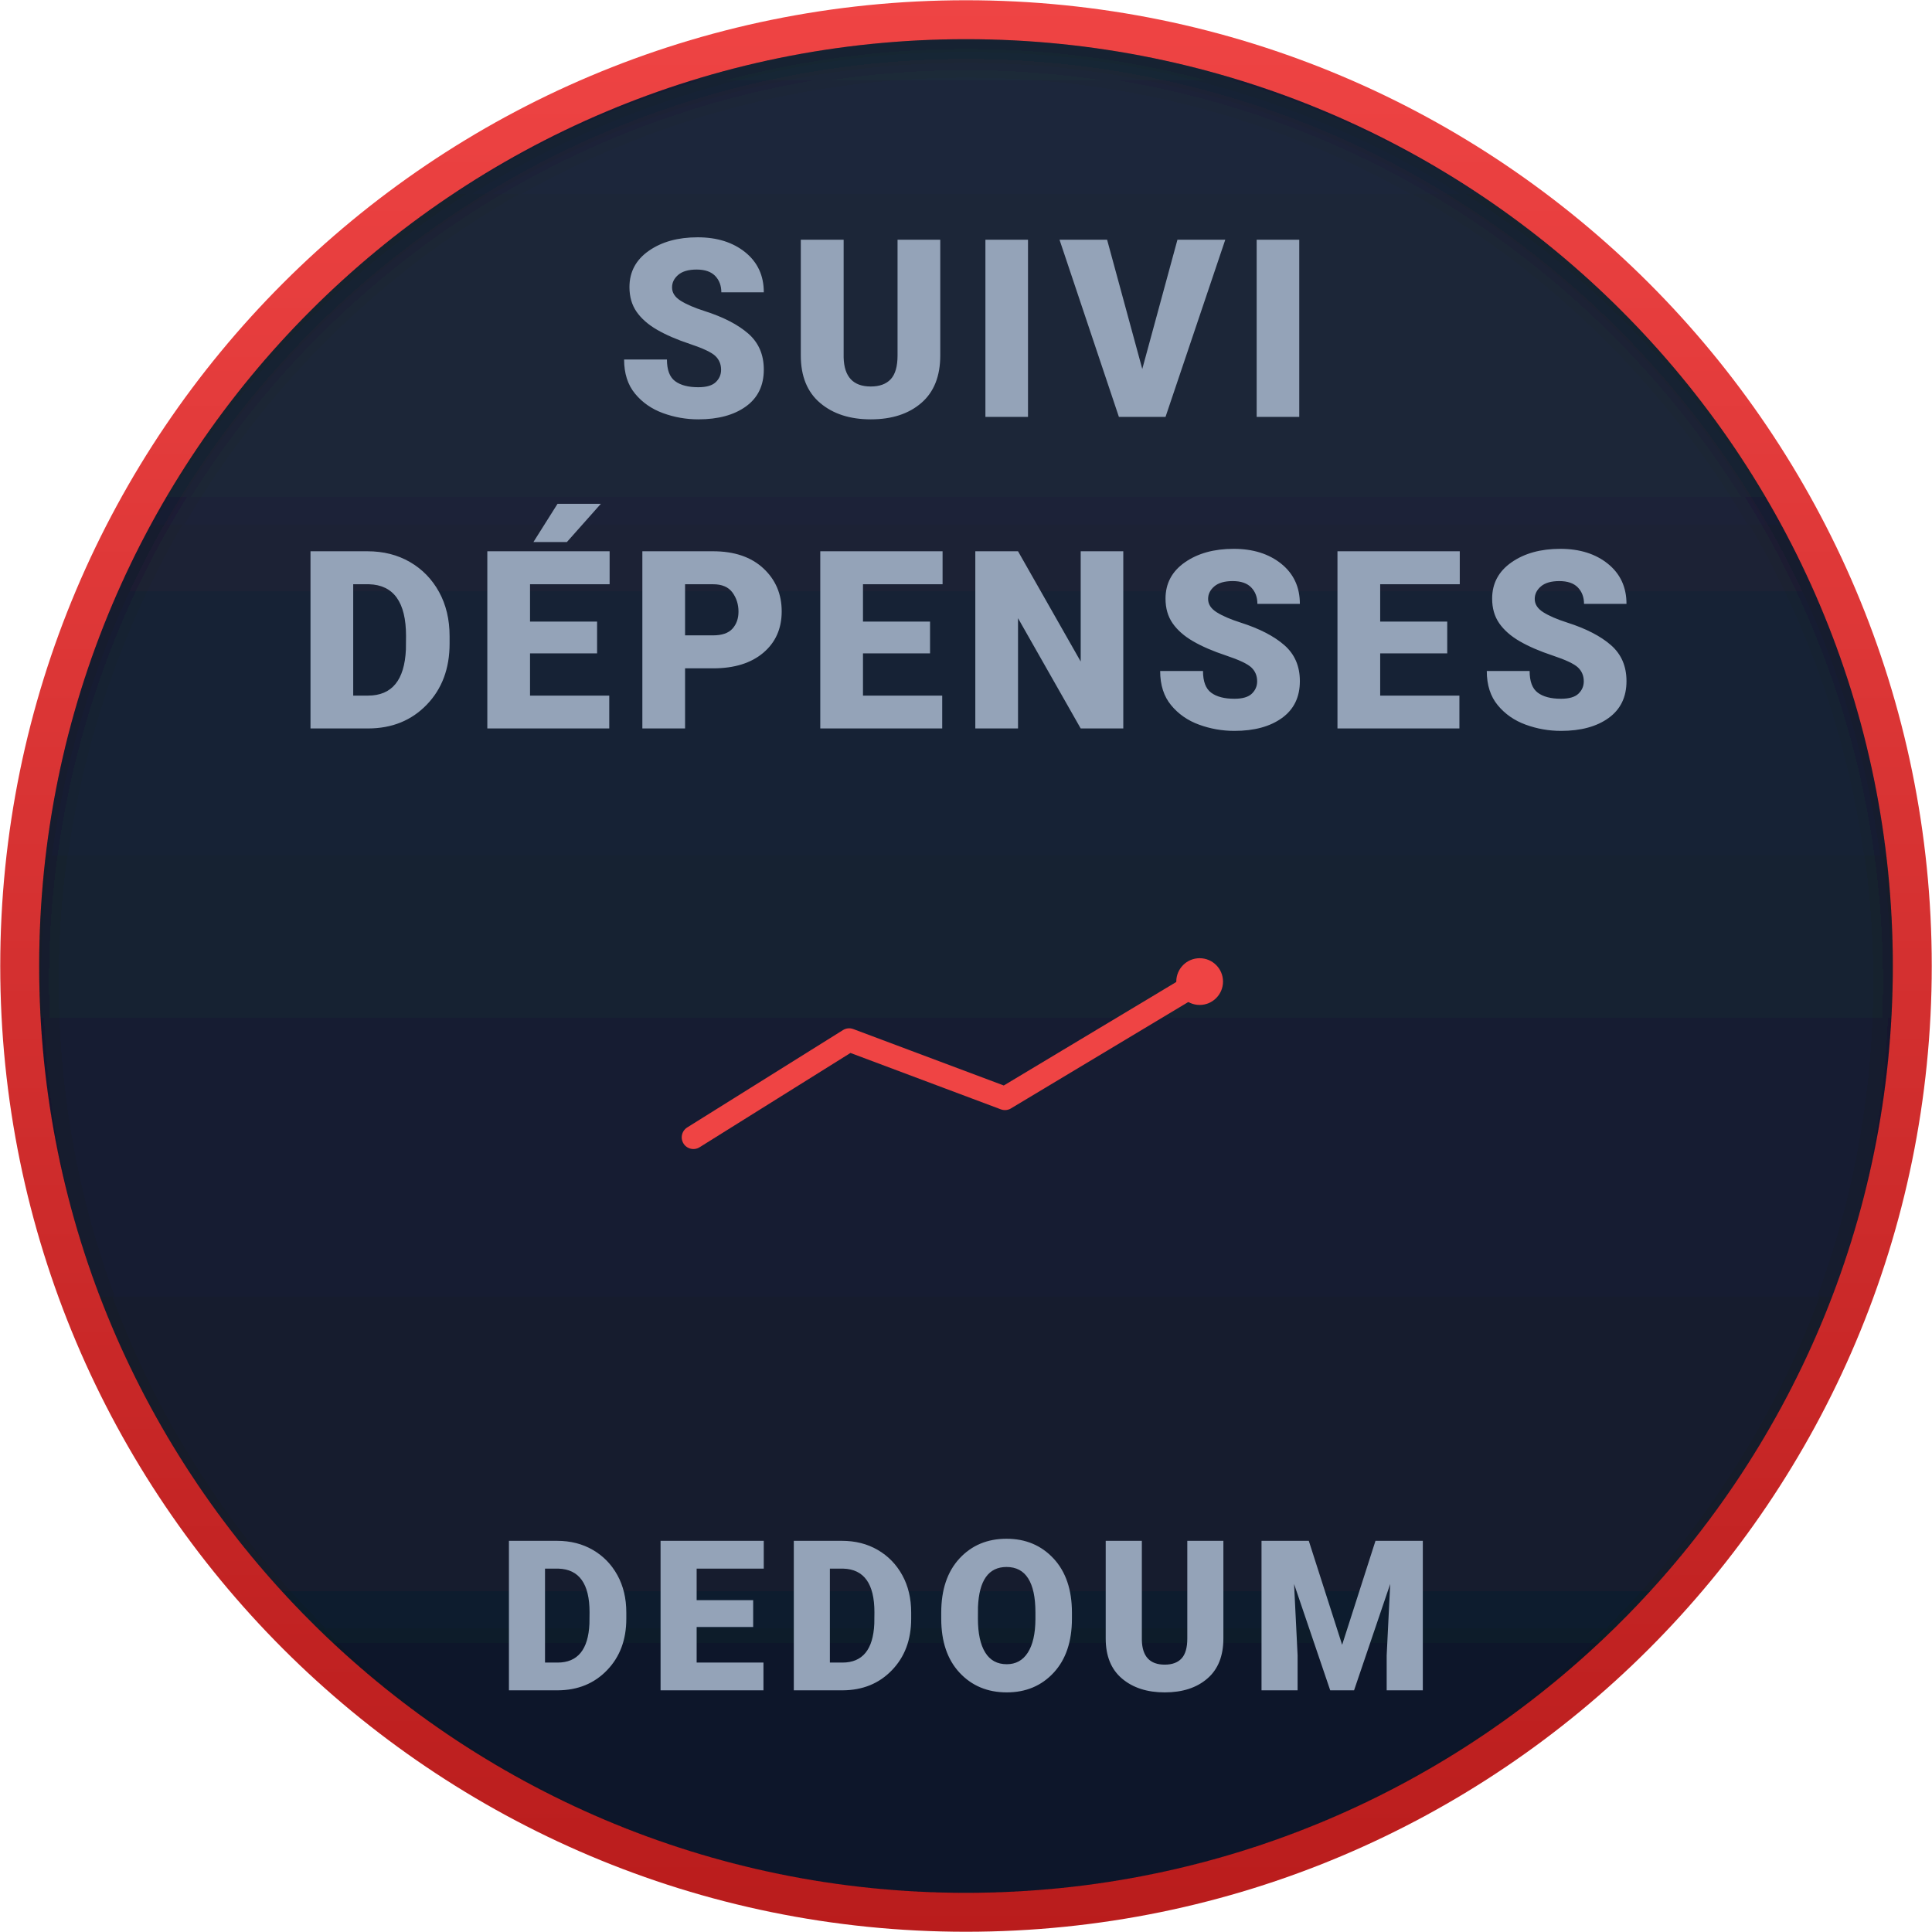
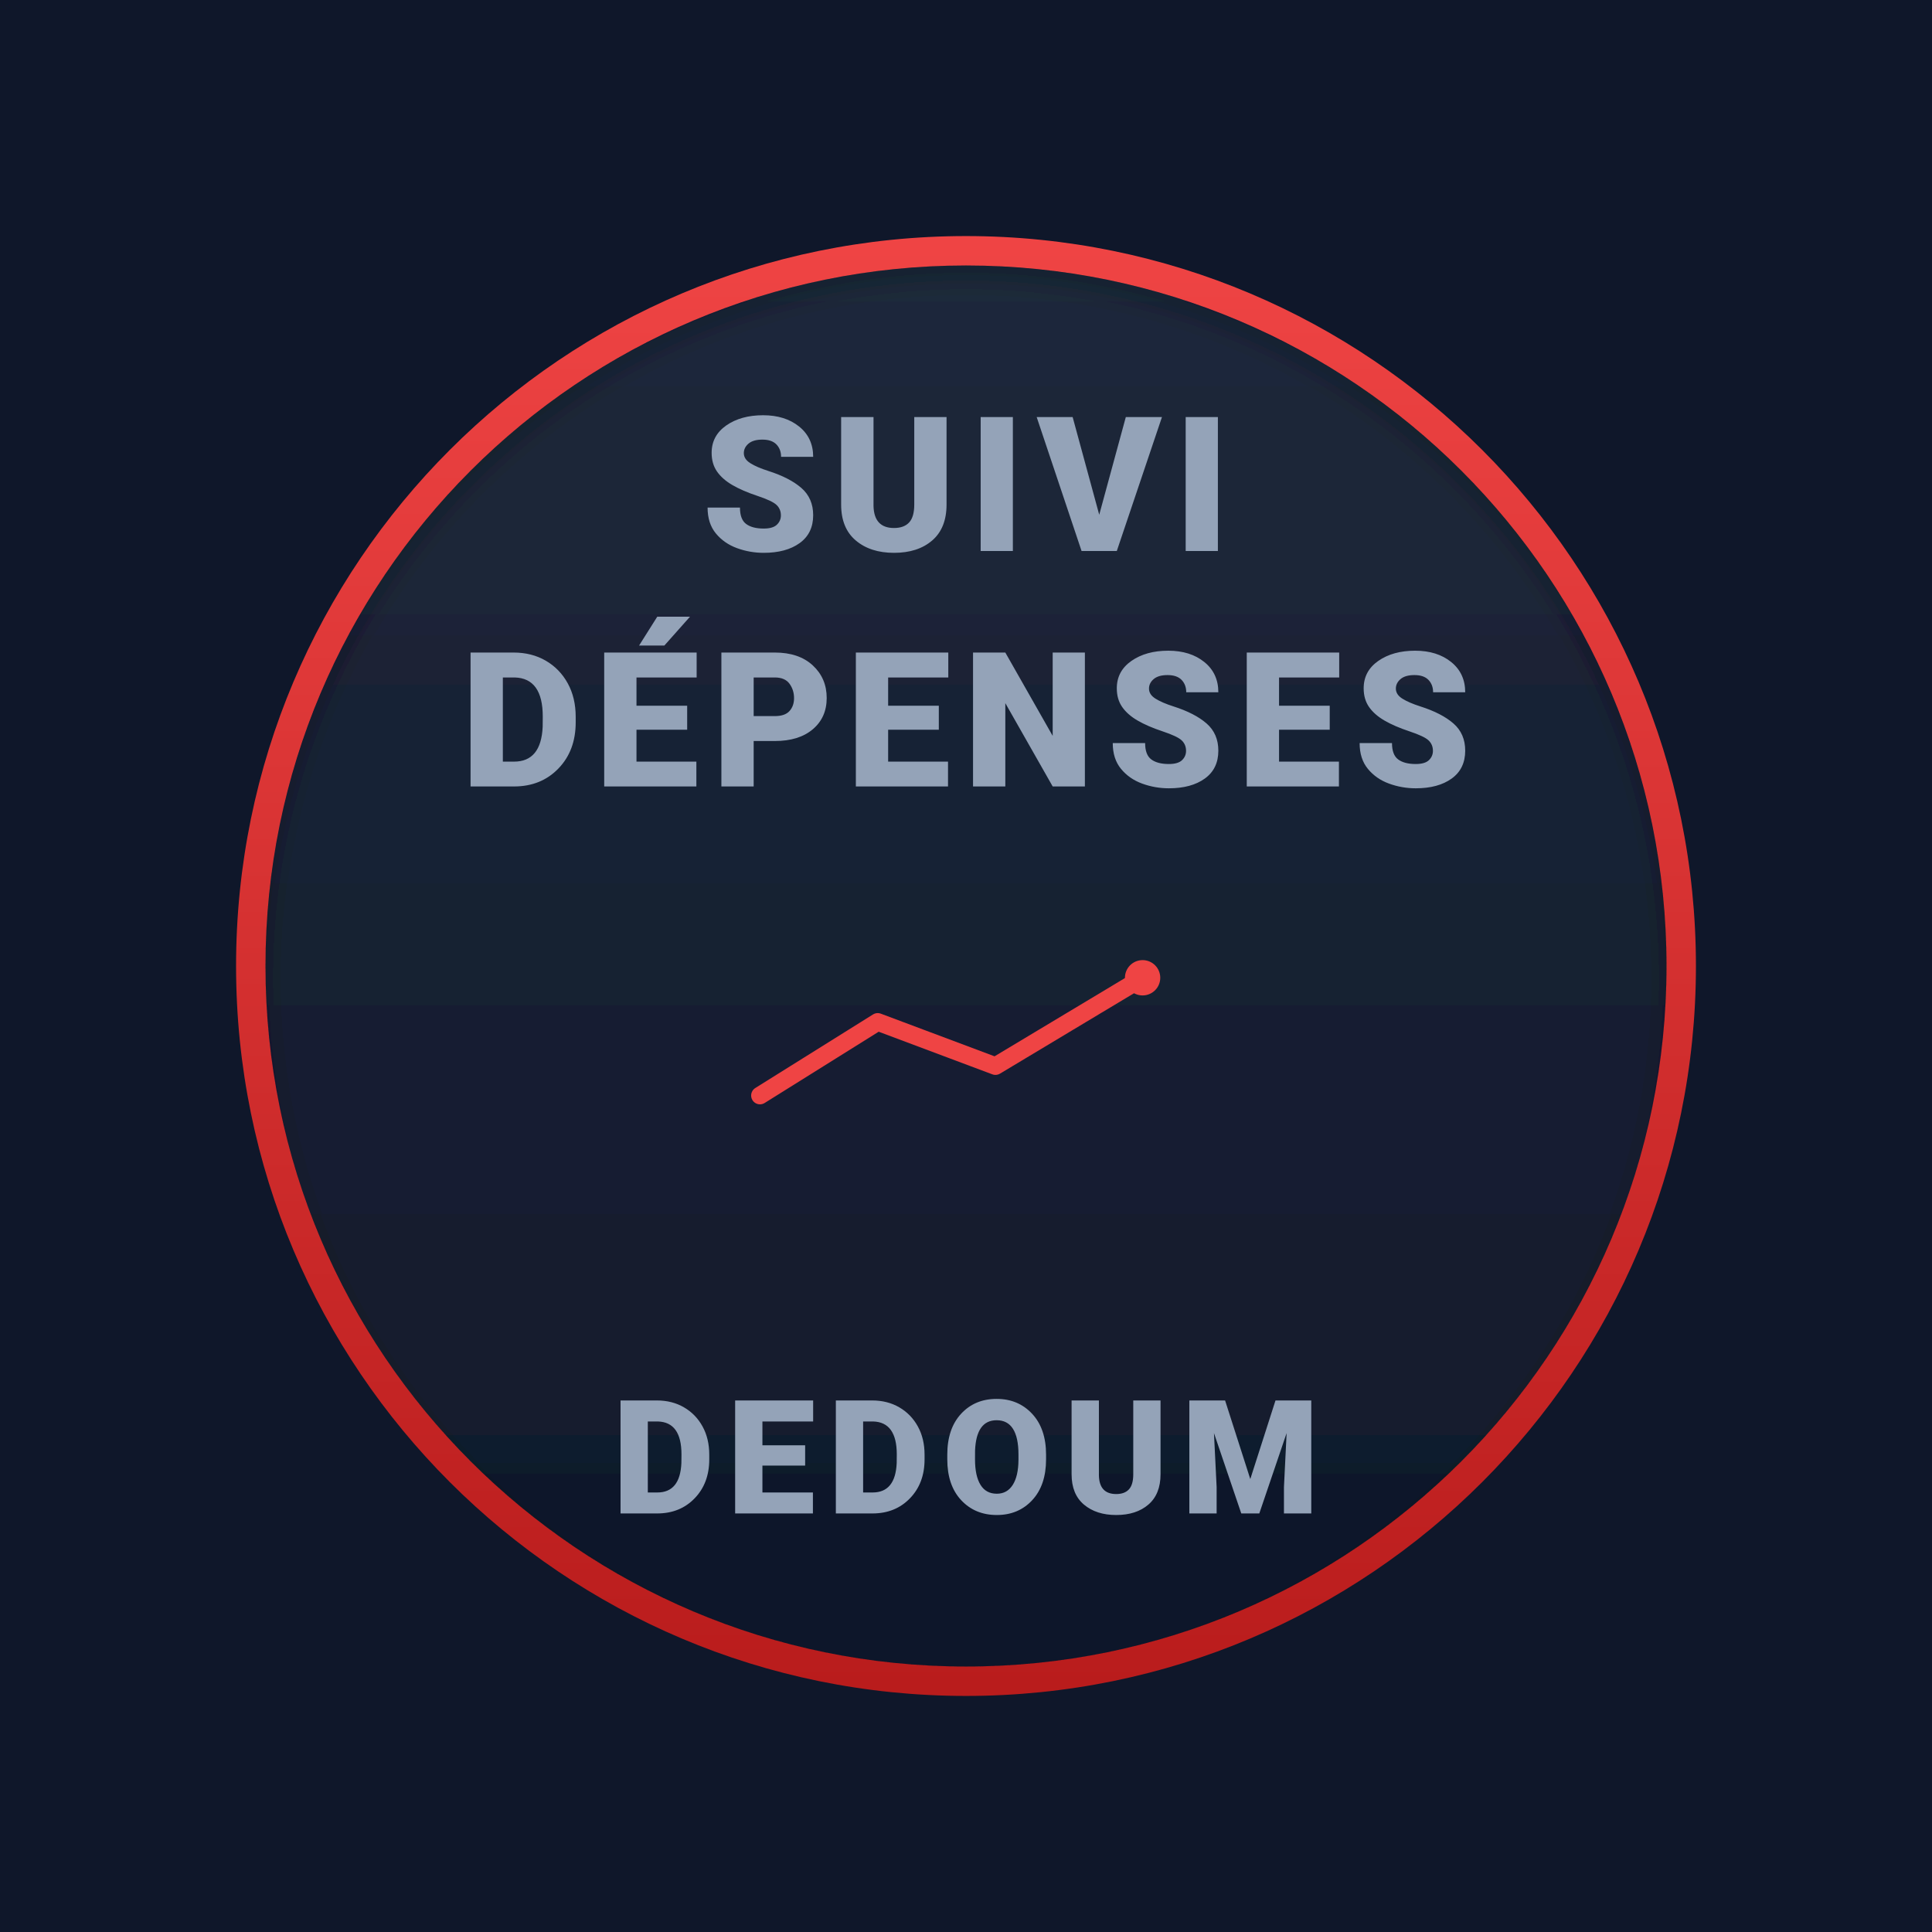
<svg xmlns="http://www.w3.org/2000/svg" viewBox="0 0 512 512" width="100%" height="100%">
  <defs>
    <linearGradient id="expense-border" x1="0%" y1="0%" x2="0%" y2="100%">
      <stop offset="0%" stop-color="#ef4444" />
      <stop offset="100%" stop-color="#b91c1c" />
    </linearGradient>
    <linearGradient id="expense-bg" x1="0%" y1="0%" x2="0%" y2="100%">
      <stop offset="0%" stop-color="#1e293b" />
      <stop offset="100%" stop-color="#0f172a" />
    </linearGradient>
    <filter id="inner-shadow" x="-20%" y="-20%" width="140%" height="140%">
      <feOffset dx="0" dy="4" />
      <feGaussianBlur stdDeviation="5" result="offset-blur" />
      <feComposite operator="out" in="SourceGraphic" in2="offset-blur" result="inverse" />
      <feFlood flood-color="#000" flood-opacity="0.4" result="color" />
      <feComposite operator="in" in="color" in2="inverse" result="shadow" />
      <feComposite operator="over" in="shadow" in2="SourceGraphic" />
    </filter>
  </defs>
-   <g transform="translate(256, 256) scale(1.032) translate(-256, -256)">
+   <rect width="512" height="512" fill="#0f172a" />
+   <g transform="translate(256, 256) scale(0.78) translate(-256, -256)">
    <circle cx="256" cy="256" r="248" fill="url(#expense-border)" />
    <circle cx="256" cy="256" r="238" fill="url(#expense-bg)" filter="url(#inner-shadow)" />
    <text x="256" y="115" text-anchor="middle" font-family="'Segoe UI', Roboto, 'Helvetica Neue', Arial, sans-serif" font-weight="800" font-size="64" letter-spacing="4" fill="#94a3b8">SUIVI</text>
    <text x="256" y="195" text-anchor="middle" font-family="'Segoe UI', Roboto, 'Helvetica Neue', Arial, sans-serif" font-weight="800" font-size="64" letter-spacing="4" fill="#94a3b8">DÉPENSES</text>
    <g transform="translate(136, 180)">
      <path d="M 50 120 L 90 95 L 130 110 L 180 80" fill="none" stroke="#ef4444" stroke-width="6" stroke-linecap="round" stroke-linejoin="round" />
      <circle cx="180" cy="80" r="6" fill="#ef4444" />
    </g>
    <text x="256" y="442" text-anchor="middle" font-family="'Segoe UI', Roboto, 'Helvetica Neue', Arial, sans-serif" font-weight="900" font-size="54" letter-spacing="4" fill="#94a3b8">DEDOUM</text>
  </g>
</svg>
